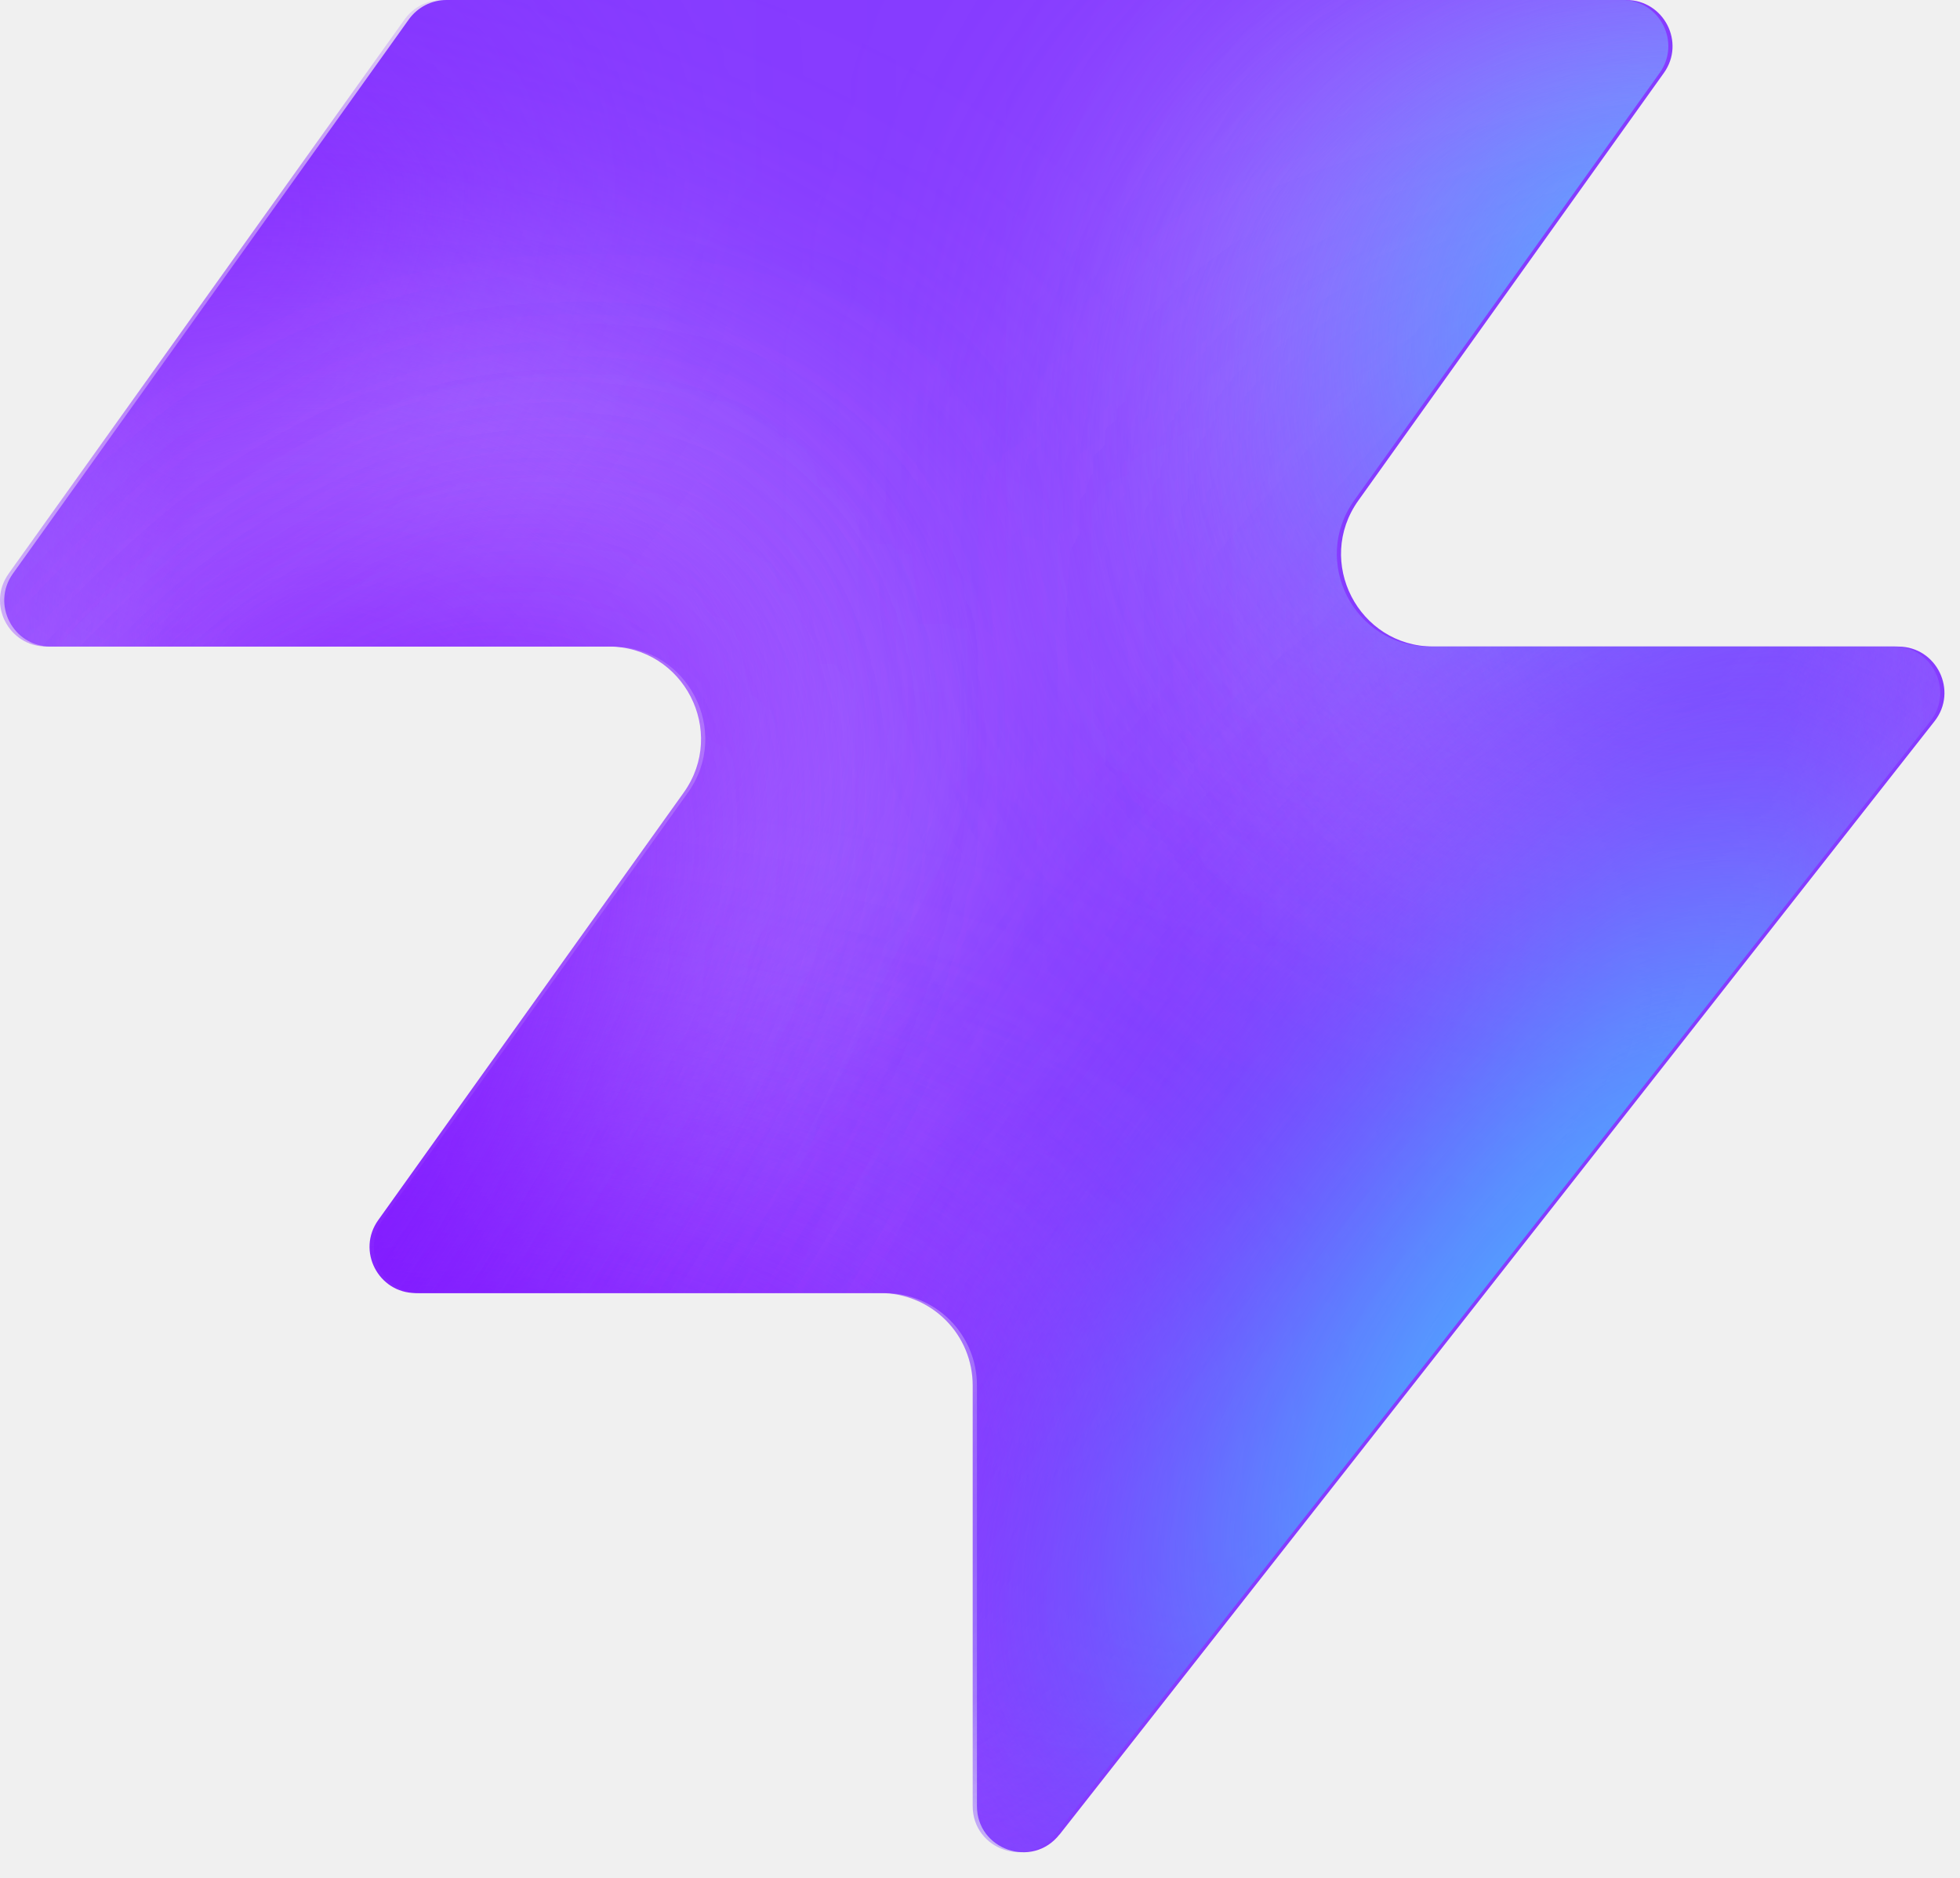
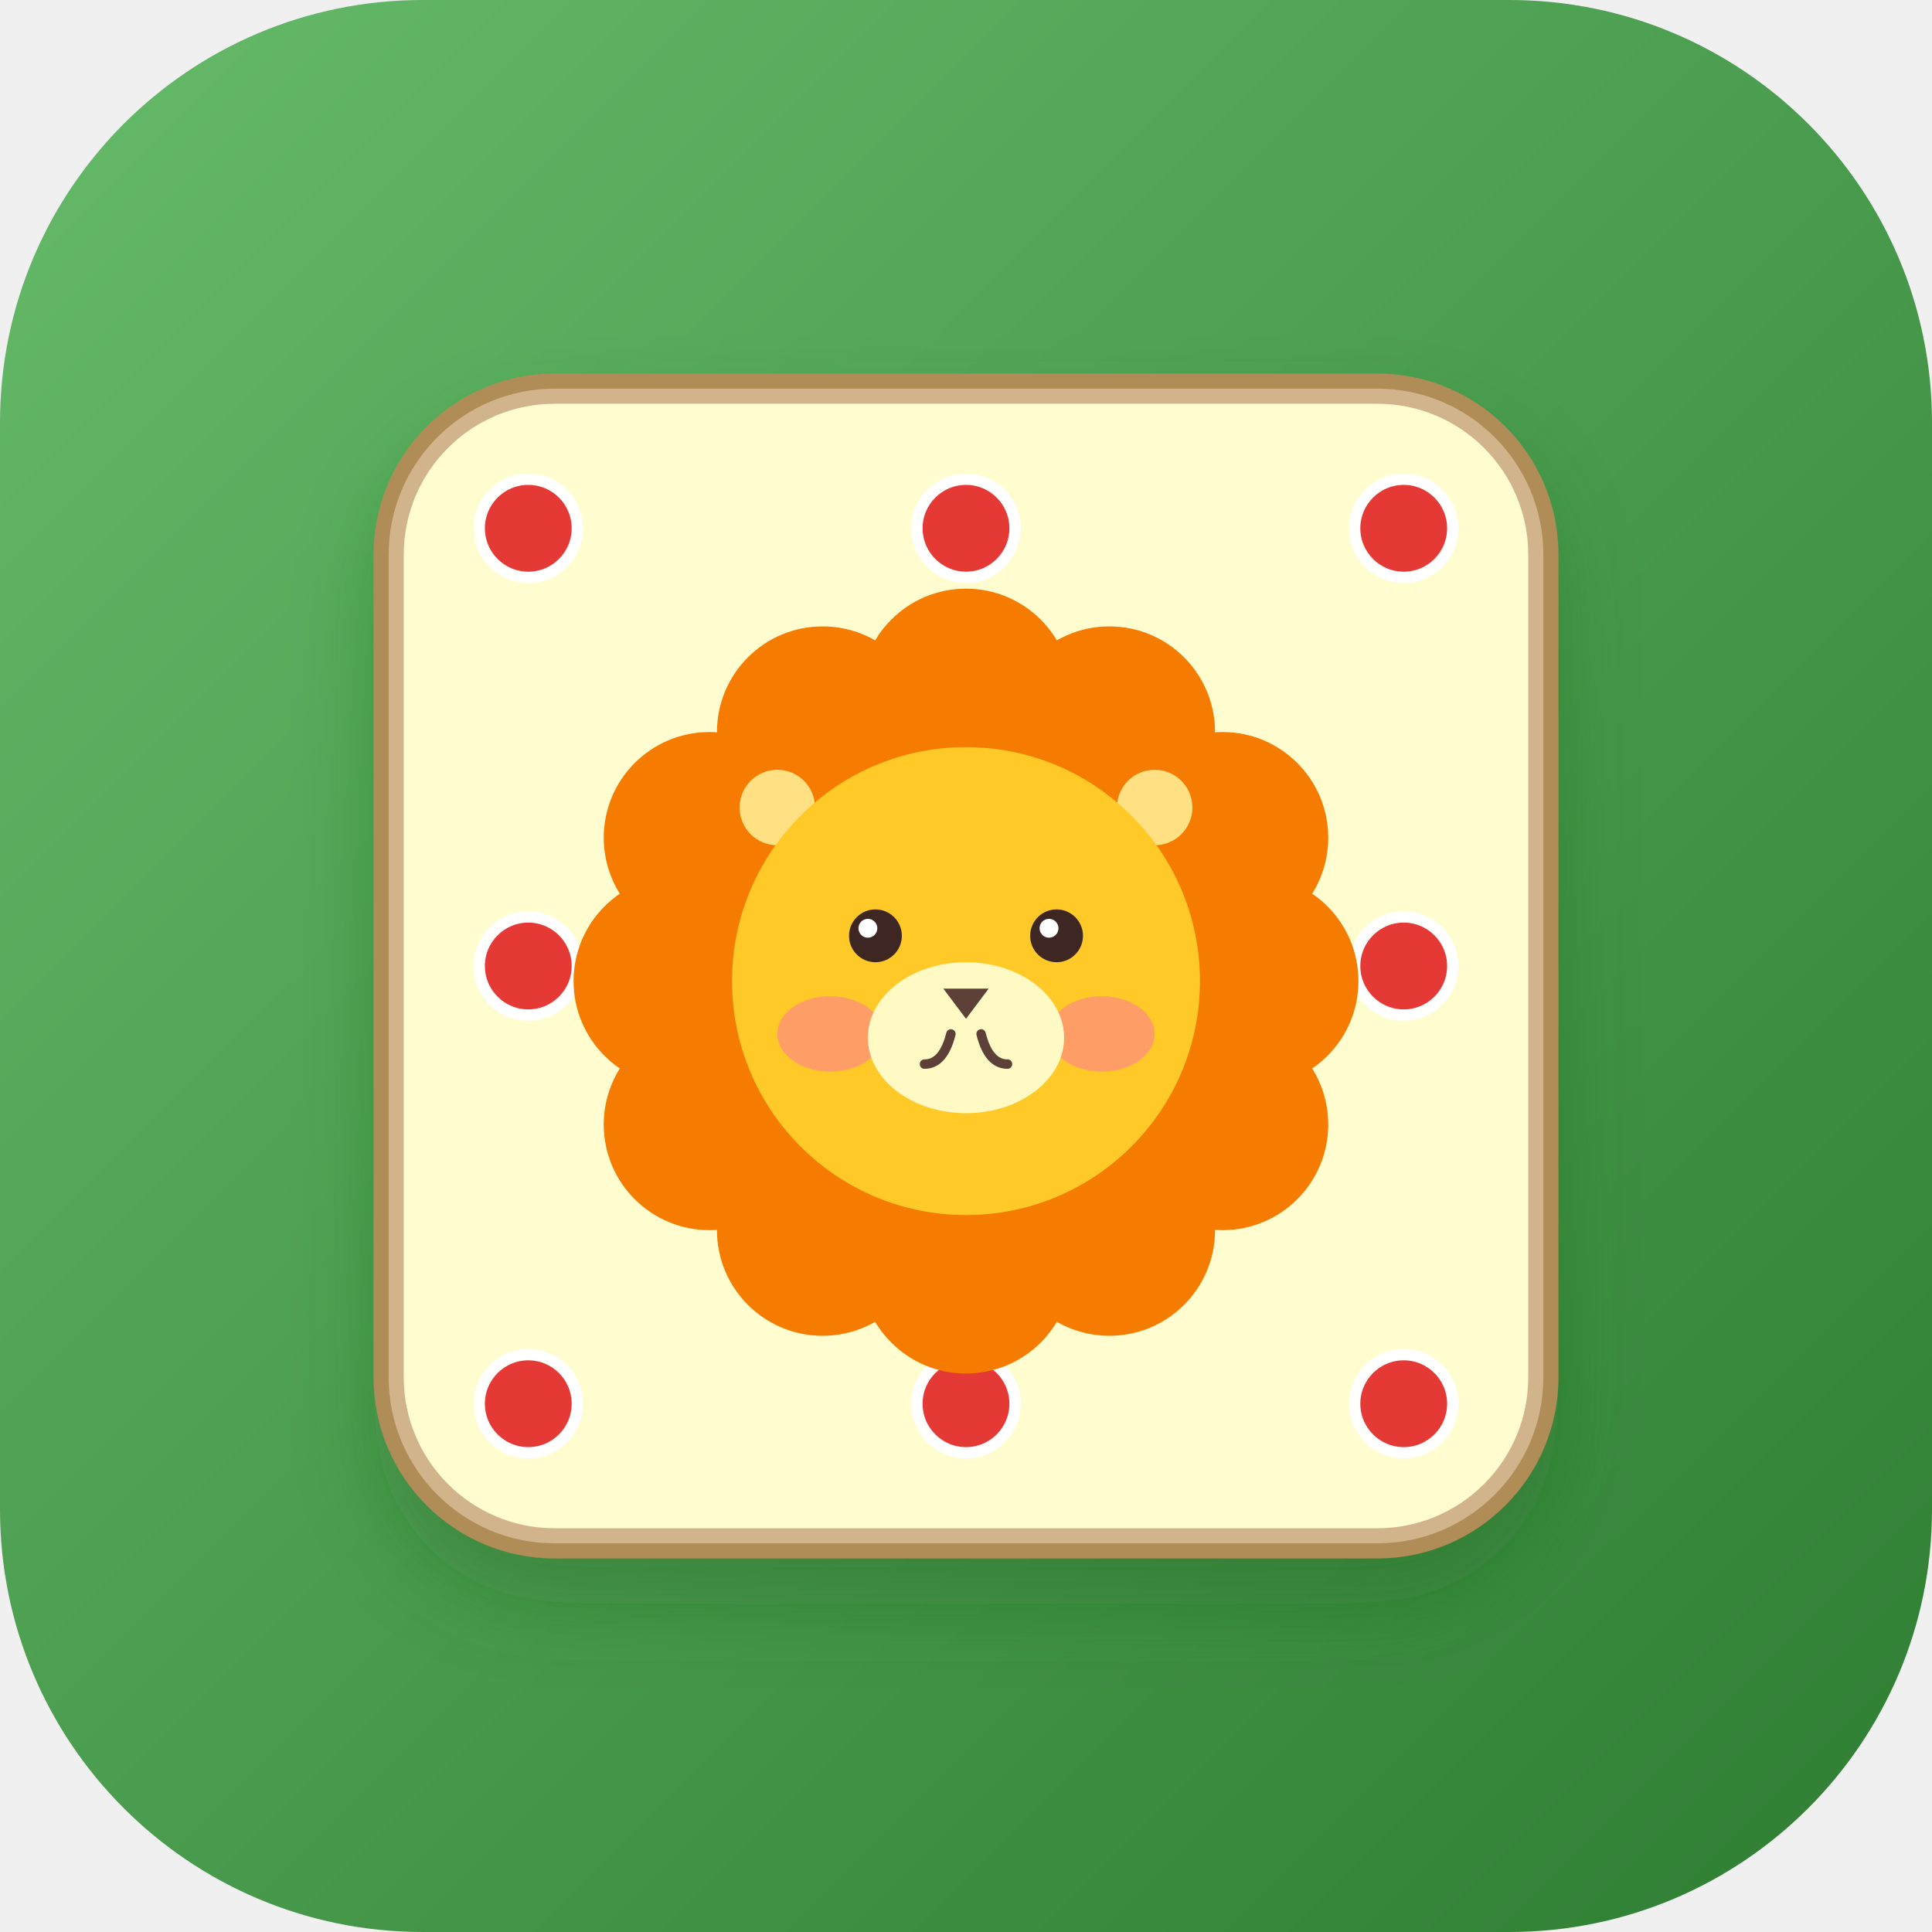
- <svg xmlns="http://www.w3.org/2000/svg" width="48" height="46" fill="none" viewBox="0 0 48 46">
-   <path fill="#863bff" d="M25.946 44.938c-.664.845-2.021.375-2.021-.698V33.937a2.26 2.26 0 0 0-2.262-2.262H10.287c-.92 0-1.456-1.04-.92-1.788l7.48-10.471c1.07-1.497 0-3.578-1.842-3.578H1.237c-.92 0-1.456-1.04-.92-1.788L10.013.474c.214-.297.556-.474.92-.474h28.894c.92 0 1.456 1.04.92 1.788l-7.48 10.471c-1.07 1.498 0 3.579 1.842 3.579h11.377c.943 0 1.473 1.088.89 1.83L25.947 44.94z" style="fill:#863bff;fill:color(display-p3 .525 .23 1);fill-opacity:1" />
-   <mask id="a" width="48" height="46" x="0" y="0" maskUnits="userSpaceOnUse" style="mask-type:alpha">
-     <path fill="#000" d="M25.842 44.938c-.664.844-2.021.375-2.021-.698V33.937a2.26 2.26 0 0 0-2.262-2.262H10.183c-.92 0-1.456-1.04-.92-1.788l7.48-10.471c1.07-1.498 0-3.579-1.842-3.579H1.133c-.92 0-1.456-1.04-.92-1.787L9.91.473c.214-.297.556-.474.92-.474h28.894c.92 0 1.456 1.04.92 1.788l-7.48 10.471c-1.07 1.498 0 3.578 1.842 3.578h11.377c.943 0 1.473 1.088.89 1.832L25.843 44.94z" style="fill:#000;fill-opacity:1" />
-   </mask>
-   <g mask="url(#a)">
-     <g filter="url(#b)">
-       <ellipse cx="5.508" cy="14.704" fill="#ede6ff" rx="5.508" ry="14.704" style="fill:#ede6ff;fill:color(display-p3 .927 .903 1);fill-opacity:1" transform="matrix(.00324 1 1 -.00324 -4.47 31.516)" />
-     </g>
-     <g filter="url(#c)">
-       <ellipse cx="10.399" cy="29.851" fill="#ede6ff" rx="10.399" ry="29.851" style="fill:#ede6ff;fill:color(display-p3 .927 .903 1);fill-opacity:1" transform="matrix(.00324 1 1 -.00324 -39.328 7.883)" />
-     </g>
-     <g filter="url(#d)">
-       <ellipse cx="5.508" cy="30.487" fill="#7e14ff" rx="5.508" ry="30.487" style="fill:#7e14ff;fill:color(display-p3 .492 .077 1);fill-opacity:1" transform="rotate(89.814 -25.913 -14.639)scale(1 -1)" />
-     </g>
-     <g filter="url(#e)">
-       <ellipse cx="5.508" cy="30.599" fill="#7e14ff" rx="5.508" ry="30.599" style="fill:#7e14ff;fill:color(display-p3 .492 .077 1);fill-opacity:1" transform="rotate(89.814 -32.644 -3.334)scale(1 -1)" />
-     </g>
-     <g filter="url(#f)">
-       <ellipse cx="5.508" cy="30.599" fill="#7e14ff" rx="5.508" ry="30.599" style="fill:#7e14ff;fill:color(display-p3 .492 .077 1);fill-opacity:1" transform="matrix(.00324 1 1 -.00324 -34.34 30.47)" />
-     </g>
-     <g filter="url(#g)">
-       <ellipse cx="14.072" cy="22.078" fill="#ede6ff" rx="14.072" ry="22.078" style="fill:#ede6ff;fill:color(display-p3 .927 .903 1);fill-opacity:1" transform="rotate(93.35 24.506 48.493)scale(-1 1)" />
-     </g>
-     <g filter="url(#h)">
-       <ellipse cx="3.47" cy="21.501" fill="#7e14ff" rx="3.47" ry="21.501" style="fill:#7e14ff;fill:color(display-p3 .492 .077 1);fill-opacity:1" transform="rotate(89.009 28.708 47.59)scale(-1 1)" />
-     </g>
-     <g filter="url(#i)">
-       <ellipse cx="3.47" cy="21.501" fill="#7e14ff" rx="3.47" ry="21.501" style="fill:#7e14ff;fill:color(display-p3 .492 .077 1);fill-opacity:1" transform="rotate(89.009 28.708 47.59)scale(-1 1)" />
-     </g>
-     <g filter="url(#j)">
-       <ellipse cx=".387" cy="8.972" fill="#7e14ff" rx="4.407" ry="29.108" style="fill:#7e14ff;fill:color(display-p3 .492 .077 1);fill-opacity:1" transform="rotate(39.51 .387 8.972)" />
-     </g>
-     <g filter="url(#k)">
-       <ellipse cx="47.523" cy="-6.092" fill="#7e14ff" rx="4.407" ry="29.108" style="fill:#7e14ff;fill:color(display-p3 .492 .077 1);fill-opacity:1" transform="rotate(37.892 47.523 -6.092)" />
-     </g>
-     <g filter="url(#l)">
-       <ellipse cx="41.412" cy="6.333" fill="#47bfff" rx="5.971" ry="9.665" style="fill:#47bfff;fill:color(display-p3 .28 .748 1);fill-opacity:1" transform="rotate(37.892 41.412 6.333)" />
-     </g>
-     <g filter="url(#m)">
-       <ellipse cx="-1.879" cy="38.332" fill="#7e14ff" rx="4.407" ry="29.108" style="fill:#7e14ff;fill:color(display-p3 .492 .077 1);fill-opacity:1" transform="rotate(37.892 -1.88 38.332)" />
-     </g>
-     <g filter="url(#n)">
-       <ellipse cx="-1.879" cy="38.332" fill="#7e14ff" rx="4.407" ry="29.108" style="fill:#7e14ff;fill:color(display-p3 .492 .077 1);fill-opacity:1" transform="rotate(37.892 -1.88 38.332)" />
-     </g>
-     <g filter="url(#o)">
-       <ellipse cx="35.651" cy="29.907" fill="#7e14ff" rx="4.407" ry="29.108" style="fill:#7e14ff;fill:color(display-p3 .492 .077 1);fill-opacity:1" transform="rotate(37.892 35.651 29.907)" />
-     </g>
-     <g filter="url(#p)">
-       <ellipse cx="38.418" cy="32.4" fill="#47bfff" rx="5.971" ry="15.297" style="fill:#47bfff;fill:color(display-p3 .28 .748 1);fill-opacity:1" transform="rotate(37.892 38.418 32.4)" />
-     </g>
-   </g>
+ <svg xmlns="http://www.w3.org/2000/svg" viewBox="0 0 512 512" width="512" height="512">
  <defs>
-     <filter id="b" width="60.045" height="41.654" x="-19.77" y="16.149" color-interpolation-filters="sRGB" filterUnits="userSpaceOnUse">
-       <feFlood flood-opacity="0" result="BackgroundImageFix" />
-       <feBlend in="SourceGraphic" in2="BackgroundImageFix" result="shape" />
-       <feGaussianBlur result="effect1_foregroundBlur_2002_17158" stdDeviation="7.659" />
-     </filter>
-     <filter id="c" width="90.34" height="51.437" x="-54.613" y="-7.533" color-interpolation-filters="sRGB" filterUnits="userSpaceOnUse">
-       <feFlood flood-opacity="0" result="BackgroundImageFix" />
-       <feBlend in="SourceGraphic" in2="BackgroundImageFix" result="shape" />
-       <feGaussianBlur result="effect1_foregroundBlur_2002_17158" stdDeviation="7.659" />
-     </filter>
-     <filter id="d" width="79.355" height="29.4" x="-49.64" y="2.03" color-interpolation-filters="sRGB" filterUnits="userSpaceOnUse">
-       <feFlood flood-opacity="0" result="BackgroundImageFix" />
-       <feBlend in="SourceGraphic" in2="BackgroundImageFix" result="shape" />
-       <feGaussianBlur result="effect1_foregroundBlur_2002_17158" stdDeviation="4.596" />
-     </filter>
-     <filter id="e" width="79.579" height="29.4" x="-45.045" y="20.029" color-interpolation-filters="sRGB" filterUnits="userSpaceOnUse">
-       <feFlood flood-opacity="0" result="BackgroundImageFix" />
-       <feBlend in="SourceGraphic" in2="BackgroundImageFix" result="shape" />
-       <feGaussianBlur result="effect1_foregroundBlur_2002_17158" stdDeviation="4.596" />
-     </filter>
-     <filter id="f" width="79.579" height="29.4" x="-43.513" y="21.178" color-interpolation-filters="sRGB" filterUnits="userSpaceOnUse">
-       <feFlood flood-opacity="0" result="BackgroundImageFix" />
-       <feBlend in="SourceGraphic" in2="BackgroundImageFix" result="shape" />
-       <feGaussianBlur result="effect1_foregroundBlur_2002_17158" stdDeviation="4.596" />
-     </filter>
-     <filter id="g" width="74.749" height="58.852" x="15.756" y="-17.901" color-interpolation-filters="sRGB" filterUnits="userSpaceOnUse">
-       <feFlood flood-opacity="0" result="BackgroundImageFix" />
-       <feBlend in="SourceGraphic" in2="BackgroundImageFix" result="shape" />
-       <feGaussianBlur result="effect1_foregroundBlur_2002_17158" stdDeviation="7.659" />
-     </filter>
-     <filter id="h" width="61.377" height="25.362" x="23.548" y="2.284" color-interpolation-filters="sRGB" filterUnits="userSpaceOnUse">
-       <feFlood flood-opacity="0" result="BackgroundImageFix" />
-       <feBlend in="SourceGraphic" in2="BackgroundImageFix" result="shape" />
-       <feGaussianBlur result="effect1_foregroundBlur_2002_17158" stdDeviation="4.596" />
-     </filter>
-     <filter id="i" width="61.377" height="25.362" x="23.548" y="2.284" color-interpolation-filters="sRGB" filterUnits="userSpaceOnUse">
-       <feFlood flood-opacity="0" result="BackgroundImageFix" />
-       <feBlend in="SourceGraphic" in2="BackgroundImageFix" result="shape" />
-       <feGaussianBlur result="effect1_foregroundBlur_2002_17158" stdDeviation="4.596" />
-     </filter>
-     <filter id="j" width="56.045" height="63.649" x="-27.636" y="-22.853" color-interpolation-filters="sRGB" filterUnits="userSpaceOnUse">
-       <feFlood flood-opacity="0" result="BackgroundImageFix" />
-       <feBlend in="SourceGraphic" in2="BackgroundImageFix" result="shape" />
-       <feGaussianBlur result="effect1_foregroundBlur_2002_17158" stdDeviation="4.596" />
-     </filter>
-     <filter id="k" width="54.814" height="64.646" x="20.116" y="-38.415" color-interpolation-filters="sRGB" filterUnits="userSpaceOnUse">
-       <feFlood flood-opacity="0" result="BackgroundImageFix" />
-       <feBlend in="SourceGraphic" in2="BackgroundImageFix" result="shape" />
-       <feGaussianBlur result="effect1_foregroundBlur_2002_17158" stdDeviation="4.596" />
-     </filter>
-     <filter id="l" width="33.541" height="35.313" x="24.641" y="-11.323" color-interpolation-filters="sRGB" filterUnits="userSpaceOnUse">
-       <feFlood flood-opacity="0" result="BackgroundImageFix" />
-       <feBlend in="SourceGraphic" in2="BackgroundImageFix" result="shape" />
-       <feGaussianBlur result="effect1_foregroundBlur_2002_17158" stdDeviation="4.596" />
-     </filter>
-     <filter id="m" width="54.814" height="64.646" x="-29.286" y="6.009" color-interpolation-filters="sRGB" filterUnits="userSpaceOnUse">
-       <feFlood flood-opacity="0" result="BackgroundImageFix" />
-       <feBlend in="SourceGraphic" in2="BackgroundImageFix" result="shape" />
-       <feGaussianBlur result="effect1_foregroundBlur_2002_17158" stdDeviation="4.596" />
-     </filter>
-     <filter id="n" width="54.814" height="64.646" x="-29.286" y="6.009" color-interpolation-filters="sRGB" filterUnits="userSpaceOnUse">
-       <feFlood flood-opacity="0" result="BackgroundImageFix" />
-       <feBlend in="SourceGraphic" in2="BackgroundImageFix" result="shape" />
-       <feGaussianBlur result="effect1_foregroundBlur_2002_17158" stdDeviation="4.596" />
-     </filter>
-     <filter id="o" width="54.814" height="64.646" x="8.244" y="-2.416" color-interpolation-filters="sRGB" filterUnits="userSpaceOnUse">
-       <feFlood flood-opacity="0" result="BackgroundImageFix" />
-       <feBlend in="SourceGraphic" in2="BackgroundImageFix" result="shape" />
-       <feGaussianBlur result="effect1_foregroundBlur_2002_17158" stdDeviation="4.596" />
-     </filter>
-     <filter id="p" width="39.409" height="43.623" x="18.713" y="10.588" color-interpolation-filters="sRGB" filterUnits="userSpaceOnUse">
-       <feFlood flood-opacity="0" result="BackgroundImageFix" />
-       <feBlend in="SourceGraphic" in2="BackgroundImageFix" result="shape" />
-       <feGaussianBlur result="effect1_foregroundBlur_2002_17158" stdDeviation="4.596" />
+     <linearGradient id="bgGrad" x1="0%" y1="0%" x2="100%" y2="100%">
+       <stop offset="0%" stop-color="#66bb6a" />
+       <stop offset="100%" stop-color="#2e7d32" />
+     </linearGradient>
+     <filter id="shadow" x="-10%" y="-10%" width="130%" height="130%">
+       <feDropShadow dx="0" dy="12" stdDeviation="10" flood-opacity="0.3" flood-color="#1b5e20" />
    </filter>
  </defs>
+   <rect width="512" height="512" rx="112" fill="url(#bgGrad)" />
+   <g filter="url(#shadow)">
+     <rect x="101" y="101" width="310" height="310" rx="46" fill="#d2b48c" stroke="#b08d57" stroke-width="4" />
+     <rect x="107" y="107" width="298" height="298" rx="40" fill="#fffdd0" />
+   </g>
+   <g fill="#e53935" stroke="#ffffff" stroke-width="3">
+     <circle cx="140" cy="140" r="13" />
+     <circle cx="256" cy="140" r="13" />
+     <circle cx="372" cy="140" r="13" />
+     <circle cx="140" cy="256" r="13" />
+     <circle cx="372" cy="256" r="13" />
+     <circle cx="140" cy="372" r="13" />
+     <circle cx="256" cy="372" r="13" />
+     <circle cx="372" cy="372" r="13" />
+   </g>
+   <g fill="#fbc02d" stroke="#f57f17" stroke-width="2">
+     <path d="M 230,172 L 238,186 L 256,168 L 274,186 L 282,172 L 280,192 L 232,192 Z" />
+     <circle cx="256" cy="182" r="4" fill="#e53935" stroke="none" />
+   </g>
+   <g fill="#f57c00">
+     <circle cx="256" cy="184" r="28" />
+     <circle cx="294" cy="194" r="28" />
+     <circle cx="324" cy="222" r="28" />
+     <circle cx="332" cy="260" r="28" />
+     <circle cx="324" cy="298" r="28" />
+     <circle cx="294" cy="326" r="28" />
+     <circle cx="256" cy="336" r="28" />
+     <circle cx="218" cy="326" r="28" />
+     <circle cx="188" cy="298" r="28" />
+     <circle cx="180" cy="260" r="28" />
+     <circle cx="188" cy="222" r="28" />
+     <circle cx="218" cy="194" r="28" />
+   </g>
+   <circle cx="206" cy="214" r="18" fill="#f57c00" />
+   <circle cx="206" cy="214" r="10" fill="#ffe082" />
+   <circle cx="306" cy="214" r="18" fill="#f57c00" />
+   <circle cx="306" cy="214" r="10" fill="#ffe082" />
+   <circle cx="256" cy="260" r="62" fill="#ffca28" />
+   <ellipse cx="220" cy="274" rx="14" ry="10" fill="#ff8a80" opacity="0.7" />
+   <ellipse cx="292" cy="274" rx="14" ry="10" fill="#ff8a80" opacity="0.7" />
+   <ellipse cx="256" cy="275" rx="26" ry="20" fill="#fff9c4" />
+   <polygon points="256,270 250,262 262,262" fill="#5d4037" />
+   <path d="M 252,274 Q 250,282 245,282 M 260,274 Q 262,282 267,282" fill="none" stroke="#5d4037" stroke-width="2.5" stroke-linecap="round" />
+   <circle cx="232" cy="248" r="7" fill="#3e2723" />
+   <circle cx="230" cy="246" r="2.5" fill="#ffffff" />
+   <circle cx="280" cy="248" r="7" fill="#3e2723" />
+   <circle cx="278" cy="246" r="2.5" fill="#ffffff" />
</svg>
